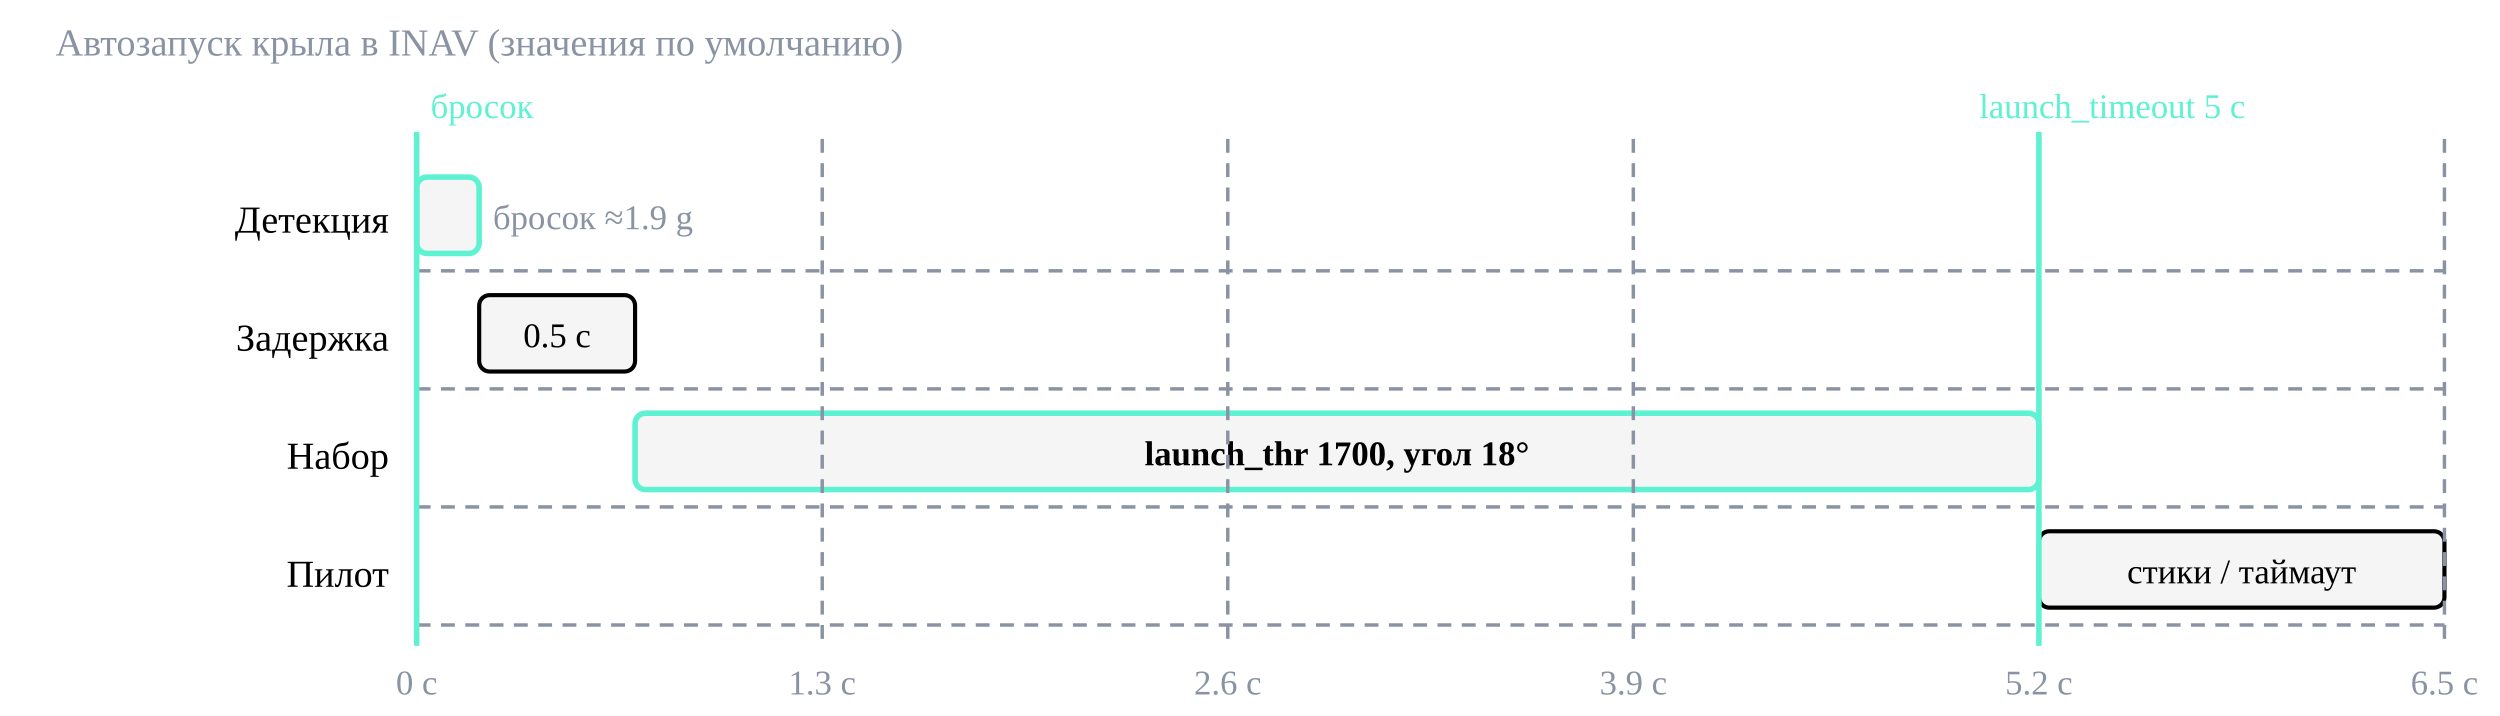
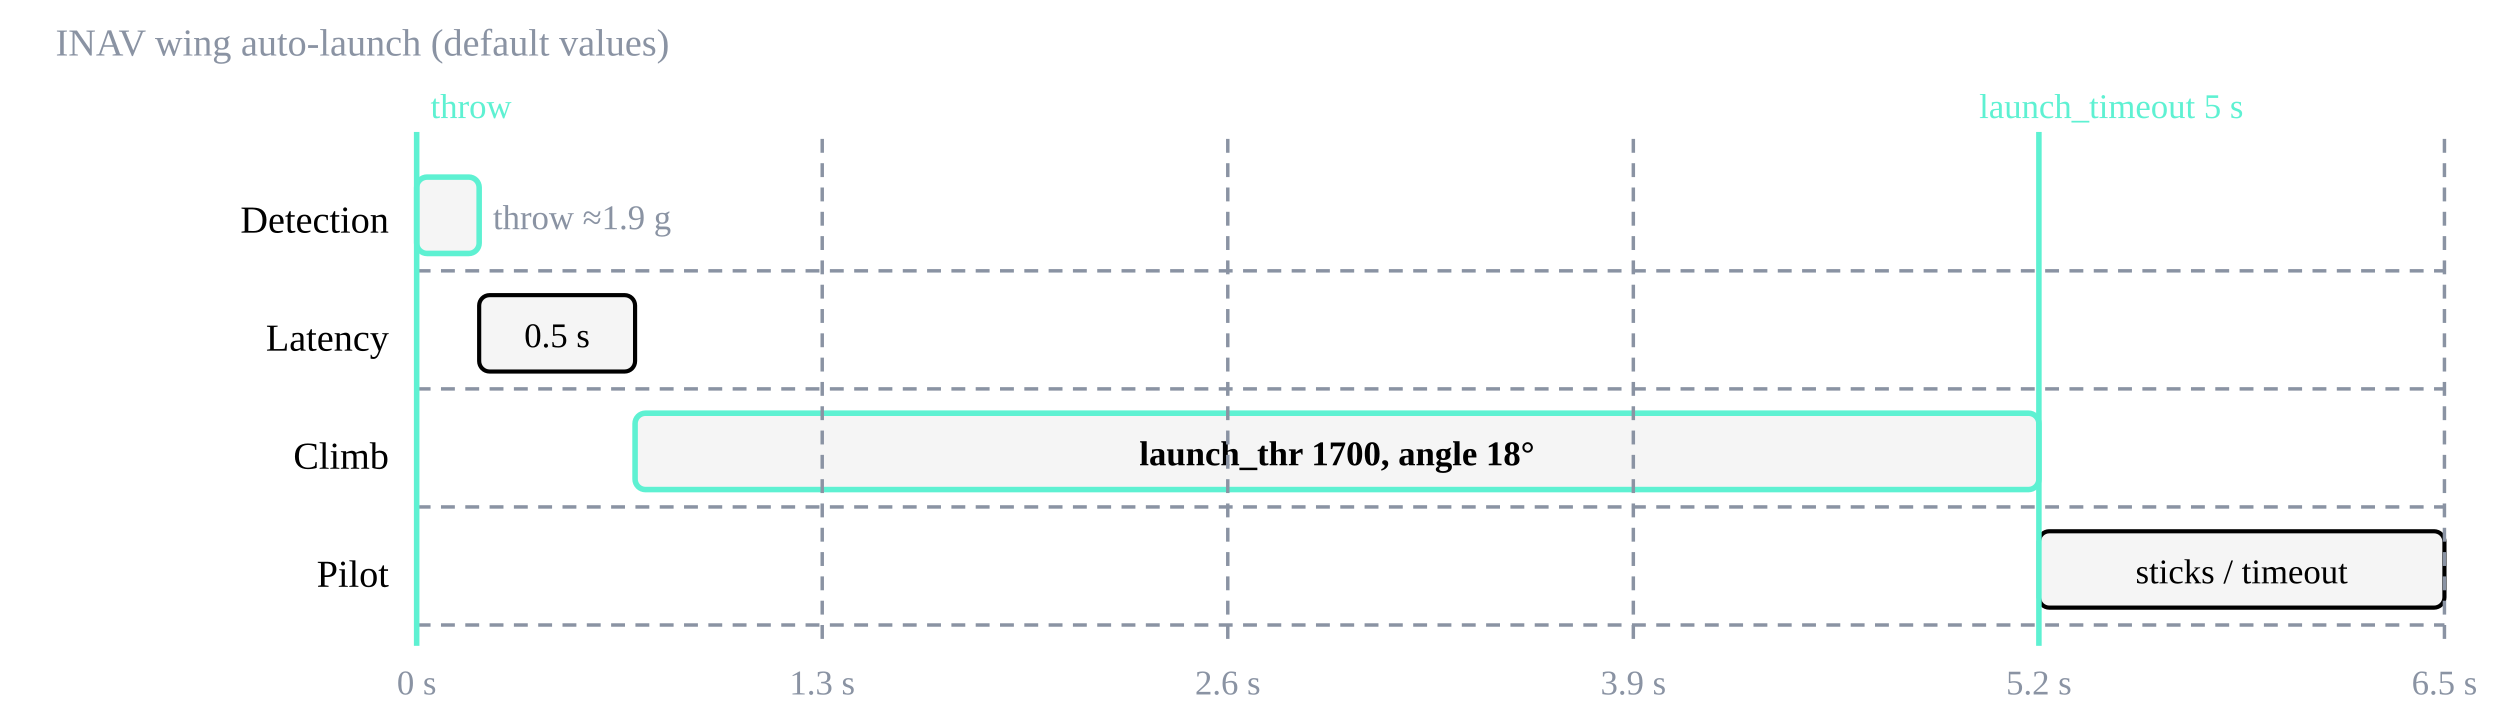
<svg xmlns="http://www.w3.org/2000/svg" viewBox="0 0 720 206" width="100%" role="img" aria-labelledby="t" style="max-width:720px;display:block;margin:0 auto">
  <style>text{font-family: var(--gc-font-mono, ui-monospace, Menlo, monospace); font-size: 12px;fill:currentColor} .m{fill:var(--gc-ink-muted, #8a93a3)} .a{fill:var(--gc-accent-hud, #5ef1d2)} .w{fill:var(--gc-signal-amber, #f0b24c)} .d{fill:var(--gc-signal-red, #e8636b)} .box{fill:var(--gc-surface-200, rgba(128,128,128,0.08));stroke:currentColor;stroke-width:1.2} .boxa{fill:var(--gc-surface-200, rgba(128,128,128,0.08));stroke:var(--gc-accent-hud, #5ef1d2);stroke-width:1.6} .ln{stroke:currentColor;stroke-width:1.2;fill:none} .lna{stroke:var(--gc-accent-hud, #5ef1d2);stroke-width:1.6;fill:none} .lnm{stroke:var(--gc-ink-muted, #8a93a3);stroke-width:1;fill:none;stroke-dasharray:4 3} .t{font-size:11px} .b{font-weight:600}</style>
  <defs>
    <marker id="ar" viewBox="0 0 10 10" refX="9" refY="5" markerWidth="7" markerHeight="7" orient="auto-start-reverse">
      <path d="M0 0L10 5L0 10z" fill="currentColor" />
    </marker>
    <marker id="ara" viewBox="0 0 10 10" refX="9" refY="5" markerWidth="7" markerHeight="7" orient="auto-start-reverse">
      <path d="M0 0L10 5L0 10z" fill="var(--gc-accent-hud, #5ef1d2)" />
    </marker>
  </defs>
-   <text x="16" y="16" text-anchor="start" class="m t">Автозапуск крыла в INAV (значения по умолчанию)</text>
-   <text x="112" y="67" text-anchor="end" style="font-size:11px">Детекция</text>
+   <text x="16" y="16" text-anchor="start" class="m t">INAV wing auto-launch (default values)</text>
+   <text x="112" y="67" text-anchor="end" style="font-size:11px">Detection</text>
  <line class="lnm" x1="120" y1="78" x2="704" y2="78" />
  <rect class="boxa" x="120.0" y="51" width="18.0" height="22" rx="3" />
-   <text x="141.969" y="66" text-anchor="start" class="m t" style="font-size:10px">бросок ≈1.9 g</text>
-   <text x="112" y="101" text-anchor="end" style="font-size:11px">Задержка</text>
+   <text x="141.969" y="66" text-anchor="start" class="m t" style="font-size:10px">throw ≈1.9 g</text>
+   <text x="112" y="101" text-anchor="end" style="font-size:11px">Latency</text>
  <line class="lnm" x1="120" y1="112" x2="704" y2="112" />
  <rect class="box" x="138.0" y="85" width="44.9" height="22" rx="3" />
-   <text x="160.431" y="100" text-anchor="middle" style="font-size:10px">0.5 с</text>
-   <text x="112" y="135" text-anchor="end" style="font-size:11px">Набор</text>
+   <text x="160.431" y="100" text-anchor="middle" style="font-size:10px">0.5 s</text>
+   <text x="112" y="135" text-anchor="end" style="font-size:11px">Climb</text>
  <line class="lnm" x1="120" y1="146" x2="704" y2="146" />
  <rect class="boxa" x="182.9" y="119" width="404.3" height="22" rx="3" />
-   <text x="385.046" y="134" text-anchor="middle" class="b" style="font-size:10px">launch_thr 1700, угол 18°</text>
-   <text x="112" y="169" text-anchor="end" style="font-size:11px">Пилот</text>
+   <text x="385.046" y="134" text-anchor="middle" class="b" style="font-size:10px">launch_thr 1700, angle 18°</text>
+   <text x="112" y="169" text-anchor="end" style="font-size:11px">Pilot</text>
  <line class="lnm" x1="120" y1="180" x2="704" y2="180" />
  <rect class="box" x="587.2" y="153" width="116.8" height="22" rx="3" />
-   <text x="645.6" y="168" text-anchor="middle" style="font-size:10px">стики / таймаут</text>
+   <text x="645.6" y="168" text-anchor="middle" style="font-size:10px">sticks / timeout</text>
  <line class="lnm" x1="120.0" y1="40" x2="120.0" y2="186" />
-   <text x="120.0" y="200" text-anchor="middle" class="m t" style="font-size:10px">0 с</text>
+   <text x="120.0" y="200" text-anchor="middle" class="m t" style="font-size:10px">0 s</text>
  <line class="lnm" x1="236.8" y1="40" x2="236.8" y2="186" />
-   <text x="236.8" y="200" text-anchor="middle" class="m t" style="font-size:10px">1.3 с</text>
+   <text x="236.8" y="200" text-anchor="middle" class="m t" style="font-size:10px">1.3 s</text>
  <line class="lnm" x1="353.6" y1="40" x2="353.6" y2="186" />
-   <text x="353.6" y="200" text-anchor="middle" class="m t" style="font-size:10px">2.6 с</text>
+   <text x="353.6" y="200" text-anchor="middle" class="m t" style="font-size:10px">2.6 s</text>
  <line class="lnm" x1="470.4" y1="40" x2="470.4" y2="186" />
-   <text x="470.4" y="200" text-anchor="middle" class="m t" style="font-size:10px">3.9 с</text>
+   <text x="470.4" y="200" text-anchor="middle" class="m t" style="font-size:10px">3.9 s</text>
  <line class="lnm" x1="587.2" y1="40" x2="587.2" y2="186" />
-   <text x="587.2" y="200" text-anchor="middle" class="m t" style="font-size:10px">5.2 с</text>
+   <text x="587.2" y="200" text-anchor="middle" class="m t" style="font-size:10px">5.2 s</text>
  <line class="lnm" x1="704.0" y1="40" x2="704.0" y2="186" />
-   <text x="704.0" y="200" text-anchor="middle" class="m t" style="font-size:10px">6.5 с</text>
+   <text x="704.0" y="200" text-anchor="middle" class="m t" style="font-size:10px">6.5 s</text>
  <line class="lna" x1="120.0" y1="38" x2="120.0" y2="186" />
-   <text x="124.0" y="34" text-anchor="start" class="a t" style="font-size:10px">бросок</text>
+   <text x="124.0" y="34" text-anchor="start" class="a t" style="font-size:10px">throw</text>
  <line class="lna" x1="587.2" y1="38" x2="587.2" y2="186" />
-   <text x="570" y="34" text-anchor="start" class="a t" style="font-size:10px">launch_timeout 5 с</text>
+   <text x="570" y="34" text-anchor="start" class="a t" style="font-size:10px">launch_timeout 5 s</text>
</svg>
